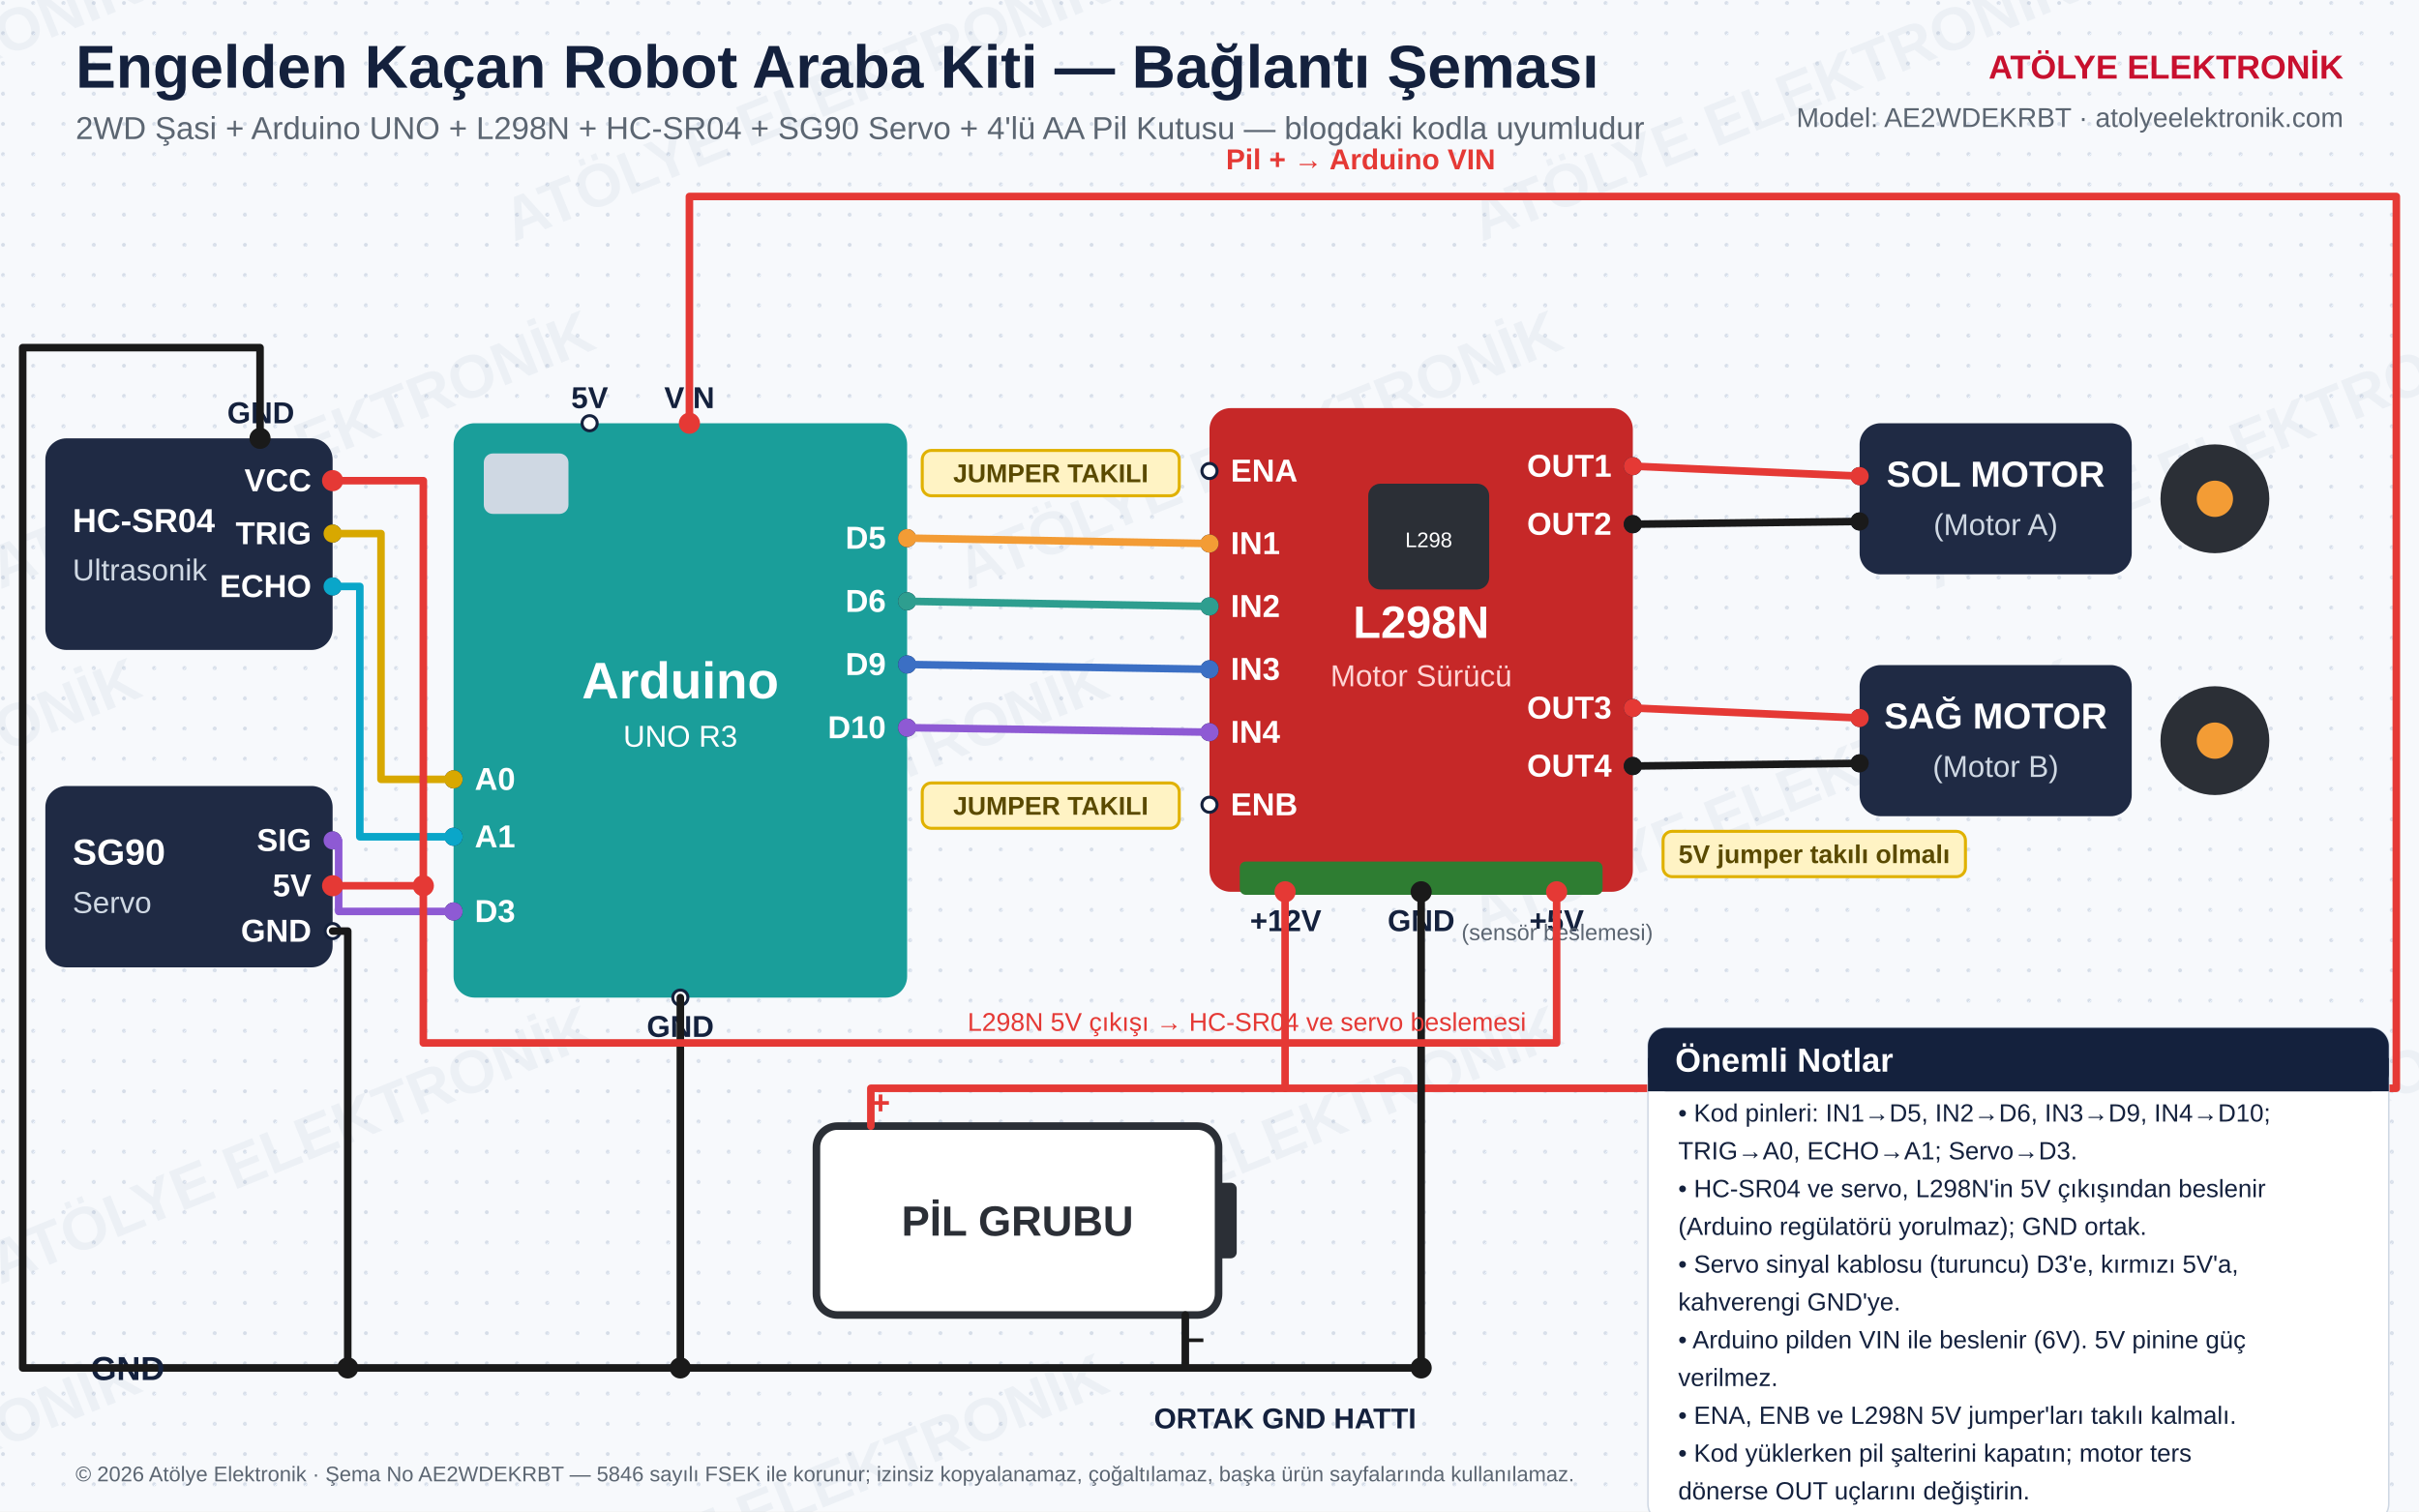
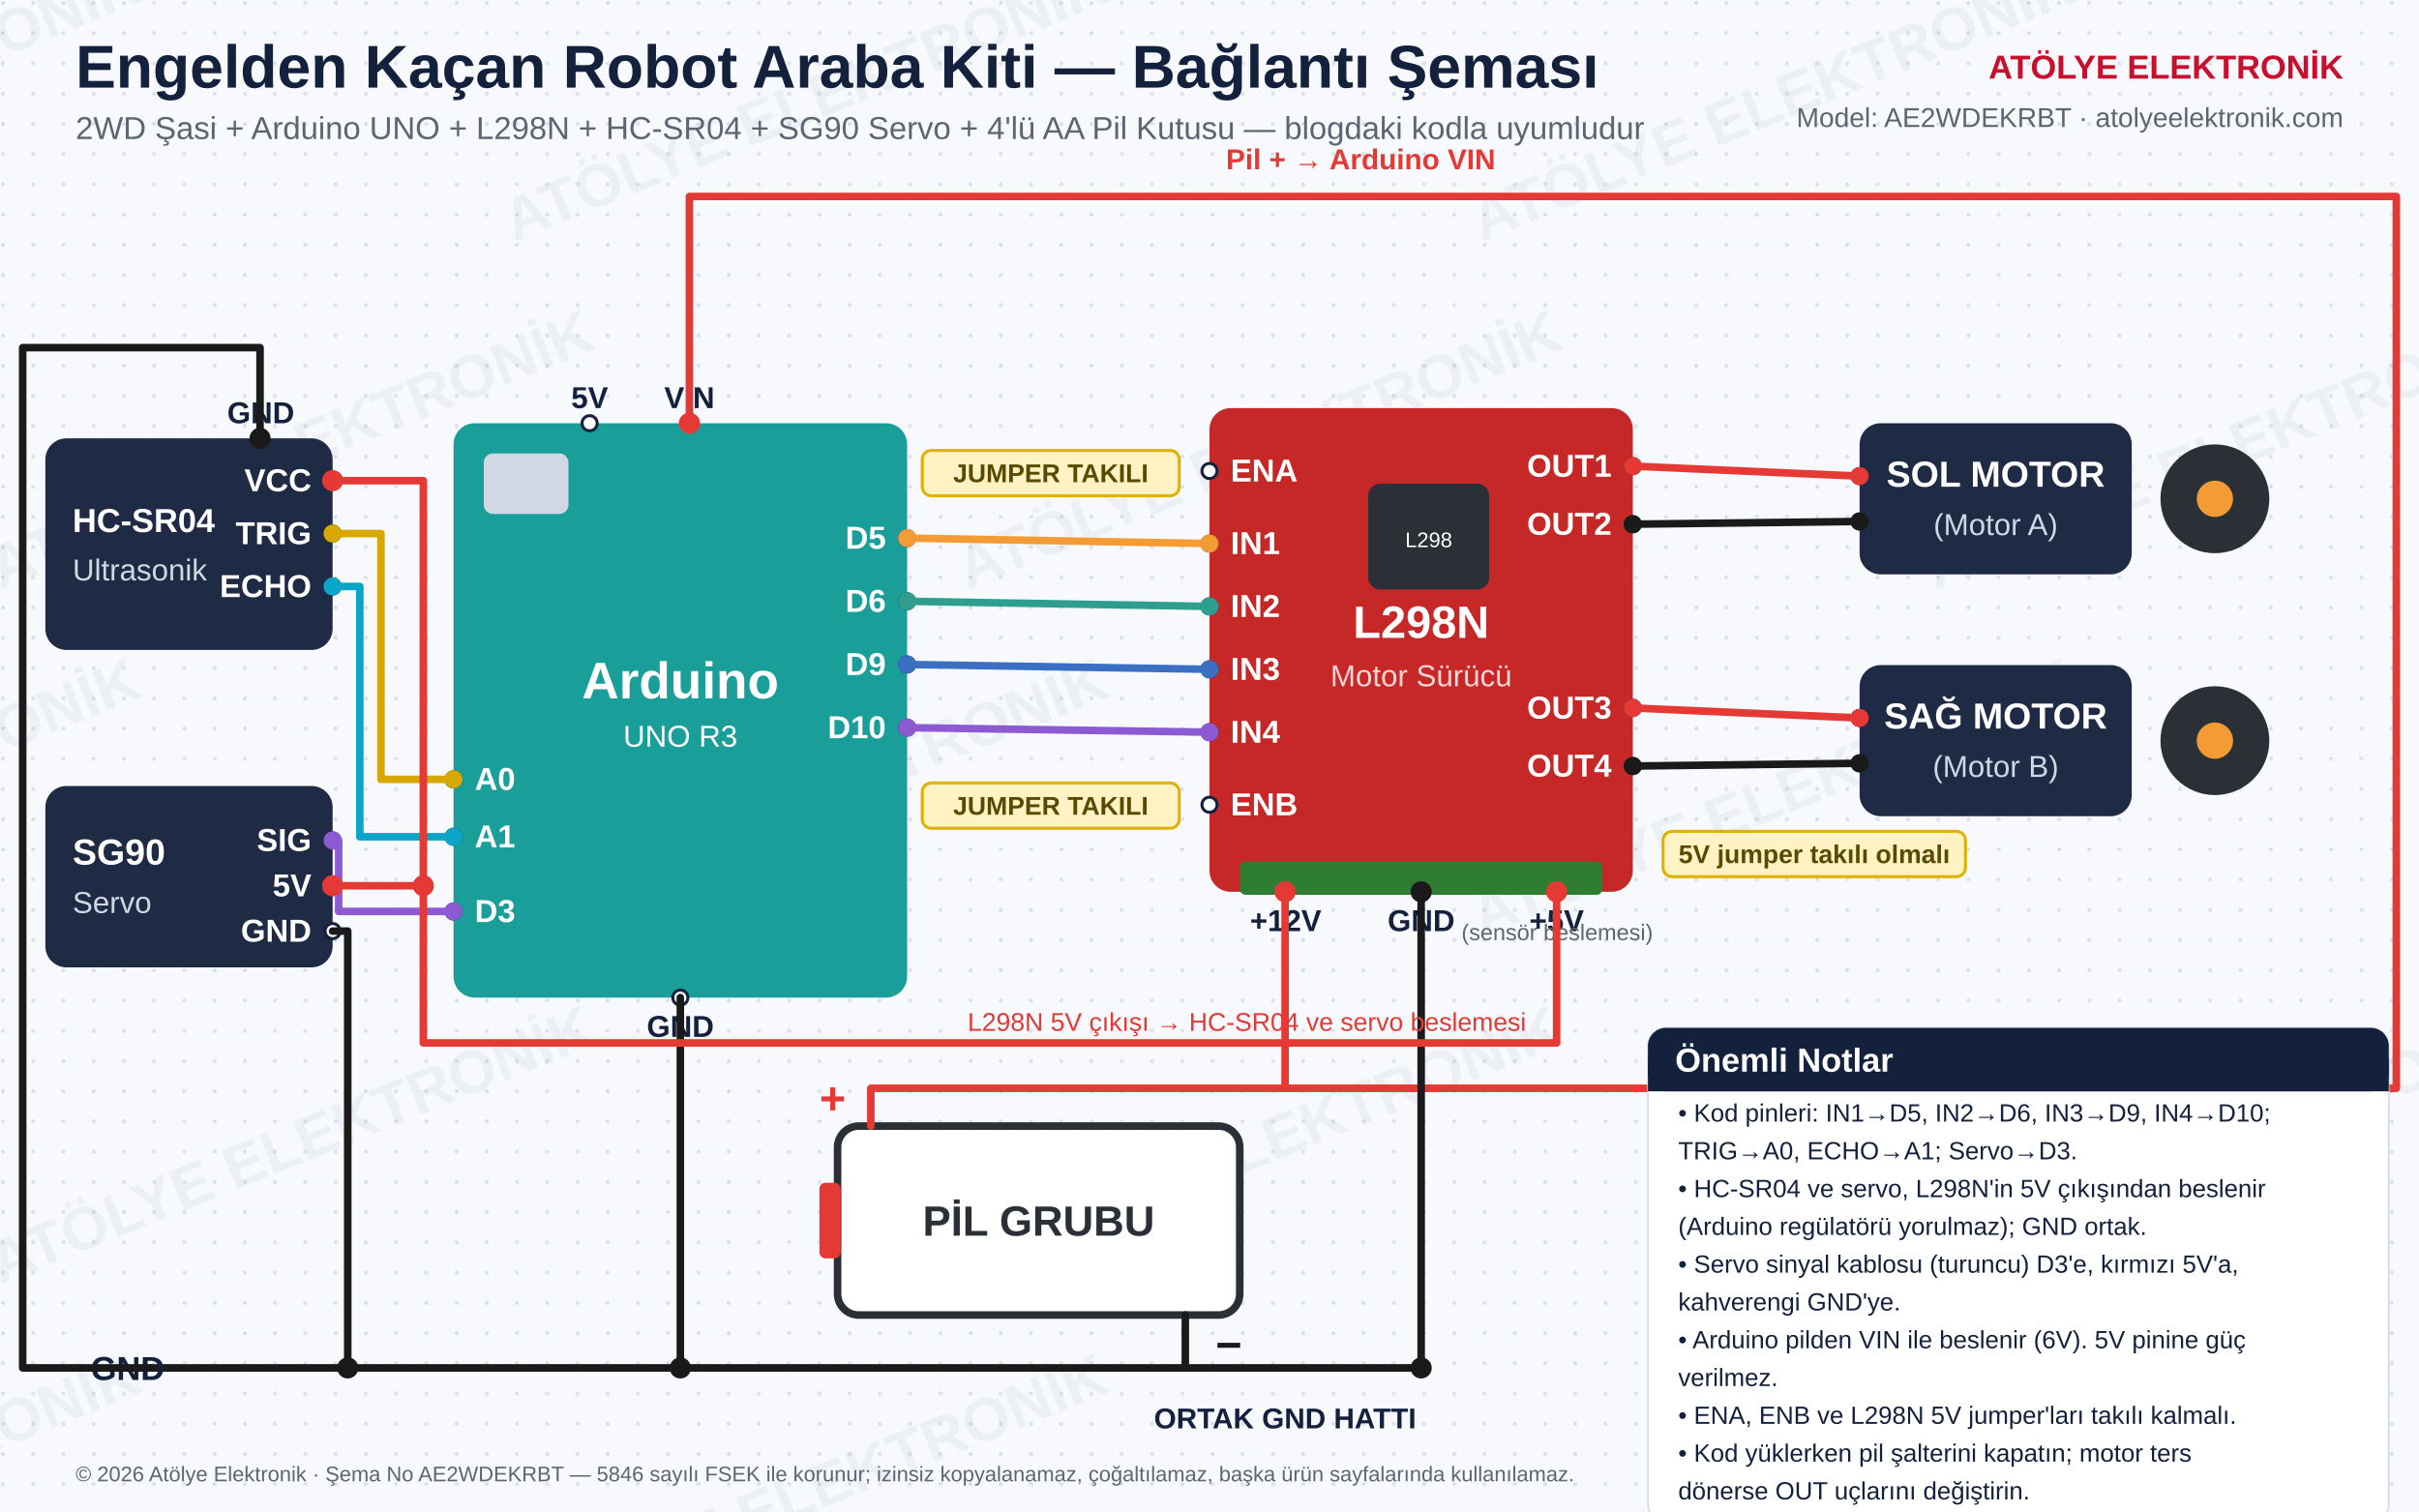
<svg xmlns="http://www.w3.org/2000/svg" width="1600" height="1000" viewBox="0 0 1600 1000" font-family="Segoe UI, Arial, sans-serif">
  <defs>
    <pattern id="dots" width="20" height="20" patternUnits="userSpaceOnUse">
      <circle cx="2" cy="2" r="1.3" fill="#d6dde8" />
    </pattern>
  </defs>
  <rect width="1600" height="1000" fill="#f7f9fc" />
  <rect width="1600" height="1000" fill="url(#dots)" />
  <g opacity="0.045" font-weight="800" font-size="40" fill="#003360">
    <text x="-300" y="160" transform="rotate(-22 -300 160)">ATÖLYE ELEKTRONİK</text>
    <text x="340" y="160" transform="rotate(-22 340 160)">ATÖLYE ELEKTRONİK</text>
    <text x="980" y="160" transform="rotate(-22 980 160)">ATÖLYE ELEKTRONİK</text>
    <text x="1620" y="160" transform="rotate(-22 1620 160)">ATÖLYE ELEKTRONİK</text>
    <text x="0" y="390" transform="rotate(-22 0 390)">ATÖLYE ELEKTRONİK</text>
    <text x="640" y="390" transform="rotate(-22 640 390)">ATÖLYE ELEKTRONİK</text>
    <text x="1280" y="390" transform="rotate(-22 1280 390)">ATÖLYE ELEKTRONİK</text>
    <text x="-300" y="620" transform="rotate(-22 -300 620)">ATÖLYE ELEKTRONİK</text>
    <text x="340" y="620" transform="rotate(-22 340 620)">ATÖLYE ELEKTRONİK</text>
    <text x="980" y="620" transform="rotate(-22 980 620)">ATÖLYE ELEKTRONİK</text>
    <text x="1620" y="620" transform="rotate(-22 1620 620)">ATÖLYE ELEKTRONİK</text>
    <text x="0" y="850" transform="rotate(-22 0 850)">ATÖLYE ELEKTRONİK</text>
    <text x="640" y="850" transform="rotate(-22 640 850)">ATÖLYE ELEKTRONİK</text>
    <text x="1280" y="850" transform="rotate(-22 1280 850)">ATÖLYE ELEKTRONİK</text>
    <text x="-300" y="1080" transform="rotate(-22 -300 1080)">ATÖLYE ELEKTRONİK</text>
    <text x="340" y="1080" transform="rotate(-22 340 1080)">ATÖLYE ELEKTRONİK</text>
    <text x="980" y="1080" transform="rotate(-22 980 1080)">ATÖLYE ELEKTRONİK</text>
    <text x="1620" y="1080" transform="rotate(-22 1620 1080)">ATÖLYE ELEKTRONİK</text>
  </g>
  <text x="50" y="58" font-size="40" font-weight="800" fill="#14213d">Engelden Kaçan Robot Araba Kiti — Bağlantı Şeması</text>
  <text x="50" y="92" font-size="21" fill="#5c6672">2WD Şasi + Arduino UNO + L298N + HC-SR04 + SG90 Servo + 4'lü AA Pil Kutusu — blogdaki kodla uyumludur</text>
  <text x="1550" y="52" text-anchor="end" font-size="22" font-weight="800" fill="#c8102e">ATÖLYE ELEKTRONİK</text>
  <text x="1550" y="84" text-anchor="end" font-size="18" fill="#5c6672">Model: AE2WDEKRBT · atolyeelektronik.com</text>
  <rect x="300" y="280" width="300" height="380" rx="14" fill="#1a9e9a" />
  <text x="450.0" y="462.0" text-anchor="middle" font-size="34" font-weight="700" fill="#fff">Arduino</text>
  <text x="450.0" y="494.0" text-anchor="middle" font-size="20" fill="#ffffff">UNO R3</text>
  <text x="586" y="363.0" text-anchor="end" font-size="21" font-weight="700" fill="#fff">D5</text>
  <circle cx="600" cy="356.0" r="5" fill="#fff" stroke="#14213d" stroke-width="2" />
  <text x="586" y="404.8" text-anchor="end" font-size="21" font-weight="700" fill="#fff">D6</text>
  <circle cx="600" cy="397.8" r="5" fill="#fff" stroke="#14213d" stroke-width="2" />
  <text x="586" y="446.6" text-anchor="end" font-size="21" font-weight="700" fill="#fff">D9</text>
  <circle cx="600" cy="439.6" r="5" fill="#fff" stroke="#14213d" stroke-width="2" />
  <text x="586" y="488.4" text-anchor="end" font-size="21" font-weight="700" fill="#fff">D10</text>
  <circle cx="600" cy="481.4" r="5" fill="#fff" stroke="#14213d" stroke-width="2" />
  <text x="390.0" y="270" text-anchor="middle" font-size="20" font-weight="700" fill="#14213d">5V</text>
  <circle cx="390.0" cy="280" r="5" fill="#fff" stroke="#14213d" stroke-width="2" />
  <text x="456.0" y="270" text-anchor="middle" font-size="20" font-weight="700" fill="#14213d">VIN</text>
  <circle cx="456.0" cy="280" r="5" fill="#fff" stroke="#14213d" stroke-width="2" />
  <text x="450.0" y="686" text-anchor="middle" font-size="20" font-weight="700" fill="#14213d">GND</text>
  <circle cx="450.0" cy="660" r="5" fill="#fff" stroke="#14213d" stroke-width="2" />
  <rect x="320" y="300" width="56" height="40" rx="6" fill="#cfd8e3" />
  <rect x="800" y="270" width="280" height="320" rx="14" fill="#c62828" />
  <text x="940.0" y="422.0" text-anchor="middle" font-size="30" font-weight="700" fill="#fff">L298N</text>
  <text x="940.0" y="454.0" text-anchor="middle" font-size="20" fill="#ffd5d5">Motor Sürücü</text>
  <text x="814" y="318.6" font-size="21" font-weight="700" fill="#fff">ENA</text>
  <circle cx="800" cy="311.6" r="5" fill="#fff" stroke="#14213d" stroke-width="2" />
  <text x="814" y="366.6" font-size="21" font-weight="700" fill="#fff">IN1</text>
  <circle cx="800" cy="359.6" r="5" fill="#fff" stroke="#14213d" stroke-width="2" />
  <text x="814" y="408.2" font-size="21" font-weight="700" fill="#fff">IN2</text>
  <circle cx="800" cy="401.2" r="5" fill="#fff" stroke="#14213d" stroke-width="2" />
  <text x="814" y="449.8" font-size="21" font-weight="700" fill="#fff">IN3</text>
  <circle cx="800" cy="442.8" r="5" fill="#fff" stroke="#14213d" stroke-width="2" />
  <text x="814" y="491.4" font-size="21" font-weight="700" fill="#fff">IN4</text>
  <circle cx="800" cy="484.4" r="5" fill="#fff" stroke="#14213d" stroke-width="2" />
  <text x="814" y="539.4" font-size="21" font-weight="700" fill="#fff">ENB</text>
  <circle cx="800" cy="532.4" r="5" fill="#fff" stroke="#14213d" stroke-width="2" />
  <text x="1066" y="315.4" text-anchor="end" font-size="21" font-weight="700" fill="#fff">OUT1</text>
  <circle cx="1080" cy="308.4" r="5" fill="#fff" stroke="#14213d" stroke-width="2" />
  <text x="1066" y="353.8" text-anchor="end" font-size="21" font-weight="700" fill="#fff">OUT2</text>
  <circle cx="1080" cy="346.8" r="5" fill="#fff" stroke="#14213d" stroke-width="2" />
  <text x="1066" y="475.4" text-anchor="end" font-size="21" font-weight="700" fill="#fff">OUT3</text>
  <circle cx="1080" cy="468.4" r="5" fill="#fff" stroke="#14213d" stroke-width="2" />
  <text x="1066" y="513.8" text-anchor="end" font-size="21" font-weight="700" fill="#fff">OUT4</text>
  <circle cx="1080" cy="506.8" r="5" fill="#fff" stroke="#14213d" stroke-width="2" />
  <text x="850.4" y="616" text-anchor="middle" font-size="20" font-weight="700" fill="#14213d">+12V</text>
  <circle cx="850.4" cy="590" r="5" fill="#fff" stroke="#14213d" stroke-width="2" />
  <text x="940.0" y="616" text-anchor="middle" font-size="20" font-weight="700" fill="#14213d">GND</text>
  <circle cx="940.0" cy="590" r="5" fill="#fff" stroke="#14213d" stroke-width="2" />
  <text x="1029.6" y="616" text-anchor="middle" font-size="20" font-weight="700" fill="#14213d">+5V</text>
  <circle cx="1029.6" cy="590" r="5" fill="#fff" stroke="#14213d" stroke-width="2" />
  <rect x="905" y="320" width="80" height="70" rx="8" fill="#2b2f36" />
  <text x="945" y="362" text-anchor="middle" font-size="14" fill="#fff">L298</text>
  <rect x="820" y="570" width="240" height="22" rx="4" fill="#2e7d32" />
  <rect x="610" y="298" width="170" height="30" rx="6" fill="#fff3c4" stroke="#e0b100" stroke-width="2" />
  <text x="695.0" y="319" text-anchor="middle" font-size="17" font-weight="700" fill="#5a4a00">JUMPER TAKILI</text>
  <rect x="610" y="518" width="170" height="30" rx="6" fill="#fff3c4" stroke="#e0b100" stroke-width="2" />
  <text x="695.0" y="539" text-anchor="middle" font-size="17" font-weight="700" fill="#5a4a00">JUMPER TAKILI</text>
  <rect x="1100" y="550" width="200" height="30" rx="6" fill="#fff3c4" stroke="#e0b100" stroke-width="2" />
  <text x="1200.0" y="571" text-anchor="middle" font-size="17" font-weight="700" fill="#5a4a00">5V jumper takılı olmalı</text>
  <text x="1030" y="622" text-anchor="middle" font-size="15" font-weight="500" fill="#5c6672">(sensör beslemesi)</text>
  <rect x="1230" y="280" width="180" height="100" rx="14" fill="#1f2a44" />
  <text x="1320.0" y="322.0" text-anchor="middle" font-size="24" font-weight="700" fill="#fff">SOL MOTOR</text>
  <text x="1320.0" y="354.0" text-anchor="middle" font-size="20" fill="#cfd8e3">(Motor A)</text>
  <text x="1244" y="322.0" font-size="21" font-weight="700" fill="#fff" />
  <circle cx="1230" cy="315.0" r="5" fill="#fff" stroke="#14213d" stroke-width="2" />
  <text x="1244" y="352.0" font-size="21" font-weight="700" fill="#fff"> </text>
  <circle cx="1230" cy="345.0" r="5" fill="#fff" stroke="#14213d" stroke-width="2" />
  <circle cx="1465" cy="330" r="36" fill="#2b2f36" />
  <circle cx="1465" cy="330" r="12" fill="#f39c35" />
  <rect x="1230" y="440" width="180" height="100" rx="14" fill="#1f2a44" />
  <text x="1320.0" y="482.0" text-anchor="middle" font-size="24" font-weight="700" fill="#fff">SAĞ MOTOR</text>
  <text x="1320.0" y="514.0" text-anchor="middle" font-size="20" fill="#cfd8e3">(Motor B)</text>
  <text x="1244" y="482.0" font-size="21" font-weight="700" fill="#fff" />
  <circle cx="1230" cy="475.0" r="5" fill="#fff" stroke="#14213d" stroke-width="2" />
  <text x="1244" y="512.0" font-size="21" font-weight="700" fill="#fff"> </text>
  <circle cx="1230" cy="505.0" r="5" fill="#fff" stroke="#14213d" stroke-width="2" />
  <circle cx="1465" cy="490" r="36" fill="#2b2f36" />
  <circle cx="1465" cy="490" r="12" fill="#f39c35" />
-   <rect x="540" y="745" width="266" height="125" rx="14" fill="#fff" stroke="#2b2f36" stroke-width="5" />
-   <rect x="804" y="782.5" width="14" height="50.0" rx="4" fill="#2b2f36" />
-   <text x="673.0" y="817.5" text-anchor="middle" font-size="28" font-weight="800" fill="#2b2f36">PİL GRUBU</text>
-   <text x="576" y="737" font-size="22" font-weight="700" fill="#e53935">+</text>
-   <text x="784" y="894" font-size="22" font-weight="700" fill="#1a1a1a">−</text>
+   <rect x="554" y="745" width="266" height="125" rx="14" fill="#fff" stroke="#2b2f36" stroke-width="5" />
+   <rect x="542" y="782.5" width="14" height="50.0" rx="4" fill="#e53935" />
+   <text x="687.0" y="817.5" text-anchor="middle" font-size="28" font-weight="800" fill="#2b2f36">PİL GRUBU</text>
+   <text x="542" y="737" font-size="30" font-weight="800" fill="#e53935">+</text>
+   <text x="804" y="900" font-size="30" font-weight="800" fill="#1a1a1a">−</text>
  <path d="M 600 356.0 L 800 359.6" fill="none" stroke="#f39c35" stroke-width="5" stroke-linejoin="round" stroke-linecap="round" />
  <circle cx="600" cy="356.0" r="6" fill="#f39c35" />
  <circle cx="800" cy="359.6" r="6" fill="#f39c35" />
  <path d="M 600 397.8 L 800 401.2" fill="none" stroke="#2e9e8f" stroke-width="5" stroke-linejoin="round" stroke-linecap="round" />
  <circle cx="600" cy="397.8" r="6" fill="#2e9e8f" />
  <circle cx="800" cy="401.2" r="6" fill="#2e9e8f" />
  <path d="M 600 439.6 L 800 442.8" fill="none" stroke="#3b6fc4" stroke-width="5" stroke-linejoin="round" stroke-linecap="round" />
  <circle cx="600" cy="439.6" r="6" fill="#3b6fc4" />
  <circle cx="800" cy="442.8" r="6" fill="#3b6fc4" />
  <path d="M 600 481.4 L 800 484.4" fill="none" stroke="#8e5ad4" stroke-width="5" stroke-linejoin="round" stroke-linecap="round" />
  <circle cx="600" cy="481.4" r="6" fill="#8e5ad4" />
  <circle cx="800" cy="484.4" r="6" fill="#8e5ad4" />
  <path d="M 1080 308.4 L 1230 315.0" fill="none" stroke="#e53935" stroke-width="5" stroke-linejoin="round" stroke-linecap="round" />
  <circle cx="1080" cy="308.4" r="6" fill="#e53935" />
  <circle cx="1230" cy="315.0" r="6" fill="#e53935" />
  <path d="M 1080 346.8 L 1230 345.0" fill="none" stroke="#1a1a1a" stroke-width="5" stroke-linejoin="round" stroke-linecap="round" />
  <circle cx="1080" cy="346.8" r="6" fill="#1a1a1a" />
  <circle cx="1230" cy="345.0" r="6" fill="#1a1a1a" />
  <path d="M 1080 468.4 L 1230 475.0" fill="none" stroke="#e53935" stroke-width="5" stroke-linejoin="round" stroke-linecap="round" />
  <circle cx="1080" cy="468.4" r="6" fill="#e53935" />
  <circle cx="1230" cy="475.0" r="6" fill="#e53935" />
  <path d="M 1080 506.8 L 1230 505.0" fill="none" stroke="#1a1a1a" stroke-width="5" stroke-linejoin="round" stroke-linecap="round" />
  <circle cx="1080" cy="506.8" r="6" fill="#1a1a1a" />
  <circle cx="1230" cy="505.0" r="6" fill="#1a1a1a" />
  <path d="M 576 745 L 576 720 L 850 720 L 850 590" fill="none" stroke="#e53935" stroke-width="5" stroke-linejoin="round" stroke-linecap="round" />
  <circle cx="850" cy="590" r="7" fill="#e53935" />
  <path d="M 850 720 L 1585 720 L 1585 130 L 456 130 L 456 280" fill="none" stroke="#e53935" stroke-width="5" stroke-linejoin="round" stroke-linecap="round" />
  <circle cx="456" cy="280" r="7" fill="#e53935" />
  <text x="900" y="112" text-anchor="middle" font-size="19" font-weight="700" fill="#e53935">Pil + → Arduino VIN</text>
  <path d="M 784 870 L 784 905 L 100 905" fill="none" stroke="#1a1a1a" stroke-width="5" stroke-linejoin="round" stroke-linecap="round" />
  <path d="M 784 905 L 940 905 L 940 590" fill="none" stroke="#1a1a1a" stroke-width="5" stroke-linejoin="round" stroke-linecap="round" />
  <circle cx="940" cy="590" r="7" fill="#1a1a1a" />
  <path d="M 450 660 L 450 905" fill="none" stroke="#1a1a1a" stroke-width="5" stroke-linejoin="round" stroke-linecap="round" />
  <circle cx="450" cy="905" r="7" fill="#1a1a1a" />
  <circle cx="940" cy="905" r="7" fill="#1a1a1a" />
  <text x="60" y="913" text-anchor="start" font-size="22" font-weight="700" fill="#14213d">GND</text>
  <text x="850" y="945" text-anchor="middle" font-size="19" font-weight="700" fill="#14213d">ORTAK GND HATTI</text>
  <rect x="30" y="290" width="190" height="140" rx="14" fill="#1f2a44" />
  <text x="48" y="352.0" text-anchor="start" font-size="22" font-weight="700" fill="#fff">HC-SR04</text>
  <text x="48" y="384.0" text-anchor="start" font-size="20" fill="#cfd8e3">Ultrasonik</text>
  <text x="206" y="325.0" text-anchor="end" font-size="21" font-weight="700" fill="#fff">VCC</text>
  <circle cx="220" cy="318.0" r="5" fill="#fff" stroke="#14213d" stroke-width="2" />
  <text x="206" y="360.0" text-anchor="end" font-size="21" font-weight="700" fill="#fff">TRIG</text>
  <circle cx="220" cy="353.0" r="5" fill="#fff" stroke="#14213d" stroke-width="2" />
  <text x="206" y="395.0" text-anchor="end" font-size="21" font-weight="700" fill="#fff">ECHO</text>
  <circle cx="220" cy="388.0" r="5" fill="#fff" stroke="#14213d" stroke-width="2" />
  <text x="172.5" y="280" text-anchor="middle" font-size="20" font-weight="700" fill="#14213d">GND</text>
  <circle cx="172.5" cy="290" r="5" fill="#fff" stroke="#14213d" stroke-width="2" />
  <rect x="30" y="520" width="190" height="120" rx="14" fill="#1f2a44" />
  <text x="48" y="572.0" text-anchor="start" font-size="24" font-weight="700" fill="#fff">SG90</text>
  <text x="48" y="604.0" text-anchor="start" font-size="20" fill="#cfd8e3">Servo</text>
  <text x="206" y="563.0" text-anchor="end" font-size="21" font-weight="700" fill="#fff">SIG</text>
  <circle cx="220" cy="556.0" r="5" fill="#fff" stroke="#14213d" stroke-width="2" />
  <text x="206" y="593.0" text-anchor="end" font-size="21" font-weight="700" fill="#fff">5V</text>
  <circle cx="220" cy="586.0" r="5" fill="#fff" stroke="#14213d" stroke-width="2" />
  <text x="206" y="623.0" text-anchor="end" font-size="21" font-weight="700" fill="#fff">GND</text>
  <circle cx="220" cy="616.0" r="5" fill="#fff" stroke="#14213d" stroke-width="2" />
  <text x="314" y="522.6" font-size="21" font-weight="700" fill="#fff">A0</text>
  <circle cx="300" cy="515.6" r="5" fill="#fff" stroke="#14213d" stroke-width="2" />
  <text x="314" y="560.6" font-size="21" font-weight="700" fill="#fff">A1</text>
  <circle cx="300" cy="553.6" r="5" fill="#fff" stroke="#14213d" stroke-width="2" />
  <text x="314" y="610.0" font-size="21" font-weight="700" fill="#fff">D3</text>
  <circle cx="300" cy="603.0" r="5" fill="#fff" stroke="#14213d" stroke-width="2" />
  <path d="M 220 353.0 L 252 353 L 252 515.6 L 300 515.6" fill="none" stroke="#d8a800" stroke-width="5" stroke-linejoin="round" stroke-linecap="round" />
  <circle cx="220" cy="353.0" r="6" fill="#d8a800" />
  <circle cx="300" cy="515.6" r="6" fill="#d8a800" />
  <path d="M 220 388.0 L 238 388 L 238 553.6 L 300 553.6" fill="none" stroke="#0aa6c9" stroke-width="5" stroke-linejoin="round" stroke-linecap="round" />
  <circle cx="220" cy="388.0" r="6" fill="#0aa6c9" />
  <circle cx="300" cy="553.6" r="6" fill="#0aa6c9" />
  <path d="M 220 556.0 L 224 556 L 224 603 L 300 603.0" fill="none" stroke="#8e5ad4" stroke-width="5" stroke-linejoin="round" stroke-linecap="round" />
  <circle cx="220" cy="556.0" r="6" fill="#8e5ad4" />
  <circle cx="300" cy="603.0" r="6" fill="#8e5ad4" />
  <path d="M 220 318 L 280 318 L 280 690 L 1029.6 690 L 1029.6 590" fill="none" stroke="#e53935" stroke-width="5" stroke-linejoin="round" stroke-linecap="round" />
  <circle cx="220" cy="318" r="7" fill="#e53935" />
  <circle cx="1029.6" cy="590" r="7" fill="#e53935" />
  <path d="M 220 586 L 280 586" fill="none" stroke="#e53935" stroke-width="5" stroke-linejoin="round" stroke-linecap="round" />
  <circle cx="280" cy="586" r="7" fill="#e53935" />
  <circle cx="220" cy="586" r="7" fill="#e53935" />
  <text x="640" y="682" text-anchor="start" font-size="17" font-weight="500" fill="#e53935">L298N 5V çıkışı → HC-SR04 ve servo beslemesi</text>
  <path d="M 172 290 L 172 230 L 15 230 L 15 905 L 100 905" fill="none" stroke="#1a1a1a" stroke-width="5" stroke-linejoin="round" stroke-linecap="round" />
  <circle cx="172" cy="290" r="7" fill="#1a1a1a" />
  <path d="M 220 616 L 230 616 L 230 905" fill="none" stroke="#1a1a1a" stroke-width="5" stroke-linejoin="round" stroke-linecap="round" />
  <circle cx="230" cy="905" r="7" fill="#1a1a1a" />
  <rect x="1090" y="680" width="490" height="327" rx="12" fill="#fff" stroke="#cfd8e3" />
  <rect x="1090" y="680" width="490" height="42" rx="12" fill="#14213d" />
  <rect x="1090" y="700" width="490" height="22" fill="#14213d" />
  <text x="1108" y="709" font-size="22" font-weight="700" fill="#fff">Önemli Notlar</text>
  <text x="1110" y="742" font-size="16.5" fill="#14213d">• Kod pinleri: IN1→D5, IN2→D6, IN3→D9, IN4→D10;</text>
  <text x="1110" y="767" font-size="16.5" fill="#14213d">   TRIG→A0, ECHO→A1; Servo→D3.</text>
  <text x="1110" y="792" font-size="16.5" fill="#14213d">• HC-SR04 ve servo, L298N'in 5V çıkışından beslenir</text>
  <text x="1110" y="817" font-size="16.5" fill="#14213d">   (Arduino regülatörü yorulmaz); GND ortak.</text>
  <text x="1110" y="842" font-size="16.5" fill="#14213d">• Servo sinyal kablosu (turuncu) D3'e, kırmızı 5V'a,</text>
  <text x="1110" y="867" font-size="16.5" fill="#14213d">   kahverengi GND'ye.</text>
  <text x="1110" y="892" font-size="16.5" fill="#14213d">• Arduino pilden VIN ile beslenir (6V). 5V pinine güç</text>
  <text x="1110" y="917" font-size="16.5" fill="#14213d">   verilmez.</text>
  <text x="1110" y="942" font-size="16.5" fill="#14213d">• ENA, ENB ve L298N 5V jumper'ları takılı kalmalı.</text>
  <text x="1110" y="967" font-size="16.5" fill="#14213d">• Kod yüklerken pil şalterini kapatın; motor ters</text>
  <text x="1110" y="992" font-size="16.5" fill="#14213d">   dönerse OUT uçlarını değiştirin.</text>
  <text x="50" y="980" font-size="14" fill="#5c6672">© 2026 Atölye Elektronik · Şema No AE2WDEKRBT — 5846 sayılı FSEK ile korunur; izinsiz kopyalanamaz, çoğaltılamaz, başka ürün sayfalarında kullanılamaz.</text>
</svg>
